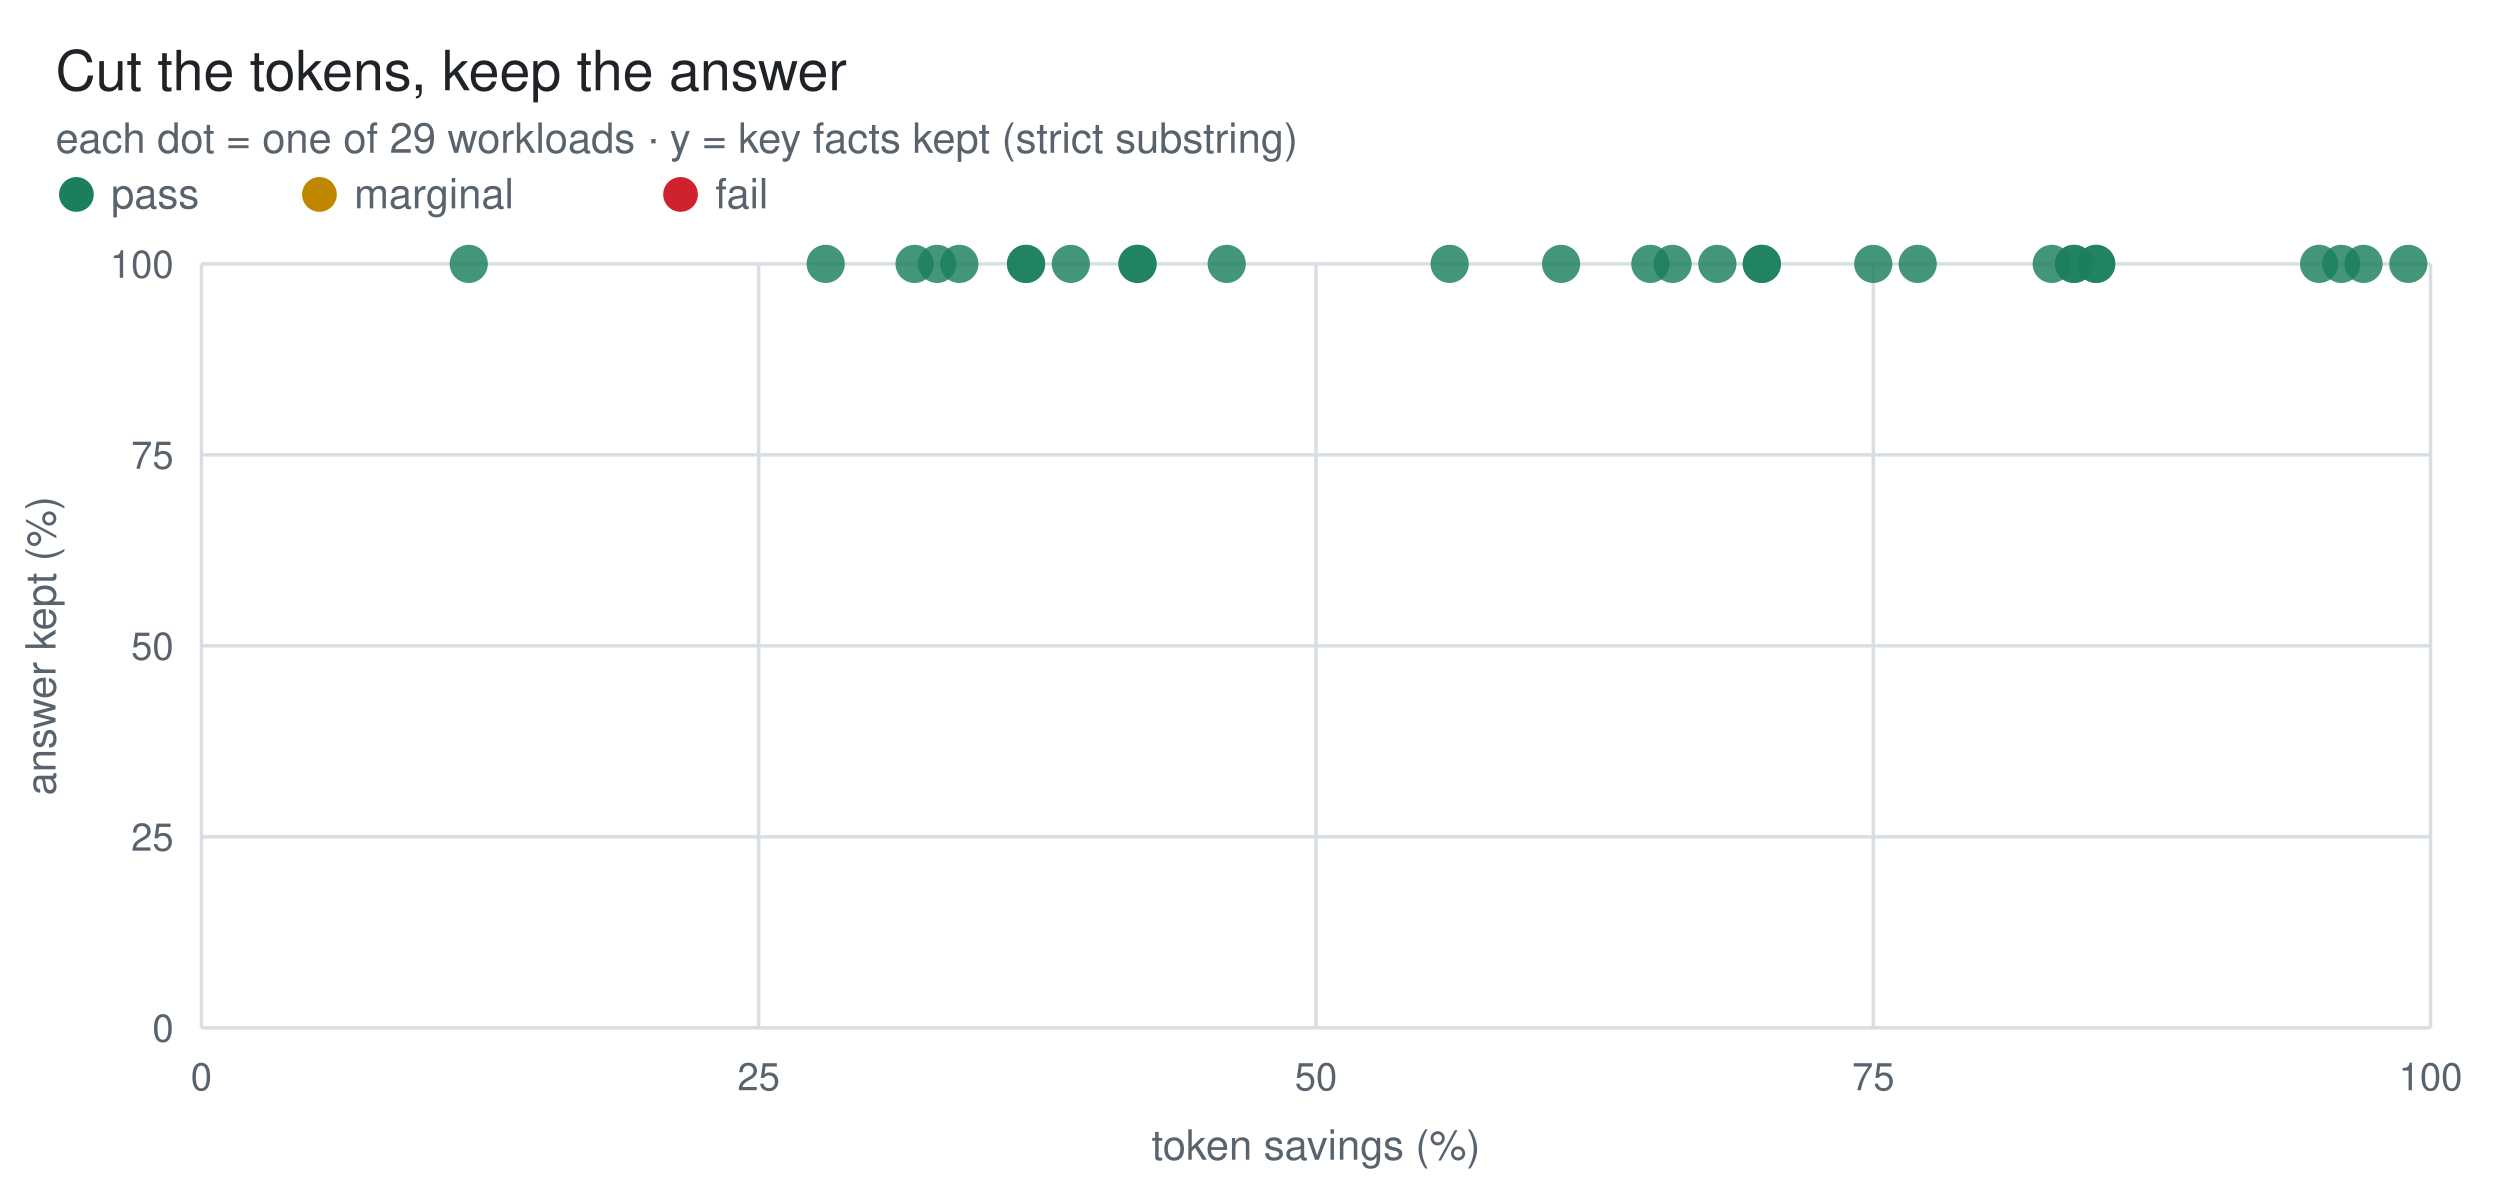
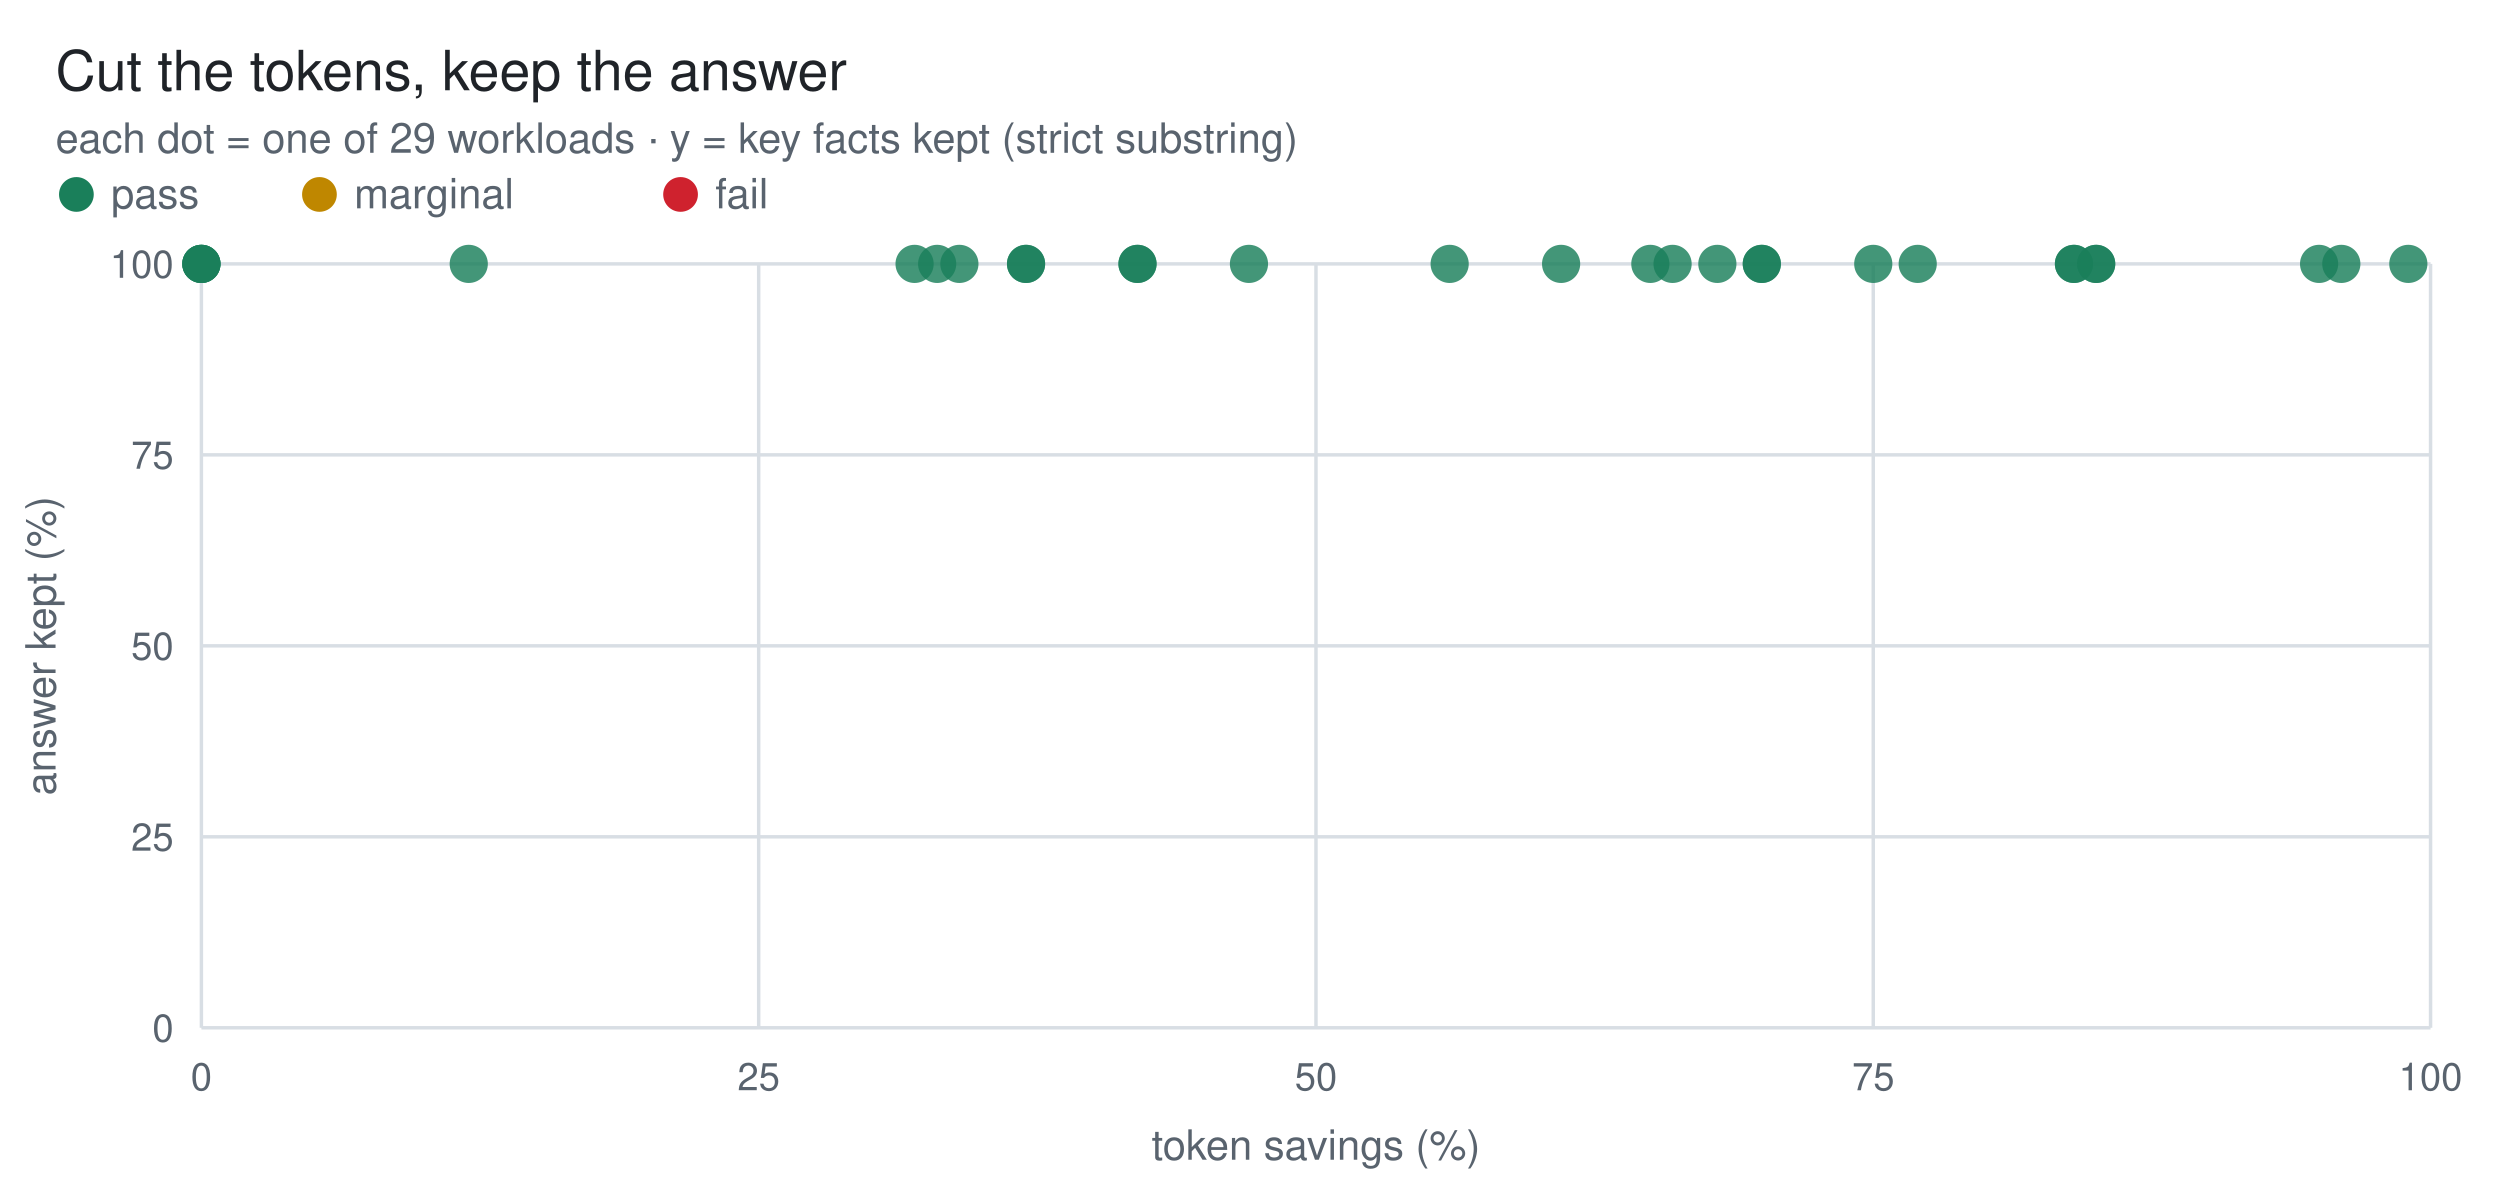
<svg xmlns="http://www.w3.org/2000/svg" width="720" height="342" viewBox="0 0 720 342" font-family="-apple-system,BlinkMacSystemFont,'Segoe UI',Helvetica,Arial,sans-serif" role="img" aria-label="Scatter of token savings versus answer kept across 29 workloads">
  <line x1="58" y1="76" x2="58" y2="296" stroke="#d8dee4" stroke-width="1" />
  <line x1="58" y1="296" x2="700" y2="296" stroke="#d8dee4" stroke-width="1" />
  <text x="58" y="314" fill="#59636e" font-size="11" text-anchor="middle">0</text>
  <text x="50" y="300" fill="#59636e" font-size="11" text-anchor="end">0</text>
  <line x1="218.5" y1="76" x2="218.5" y2="296" stroke="#d8dee4" stroke-width="1" />
  <line x1="58" y1="241" x2="700" y2="241" stroke="#d8dee4" stroke-width="1" />
  <text x="218.5" y="314" fill="#59636e" font-size="11" text-anchor="middle">25</text>
  <text x="50" y="245" fill="#59636e" font-size="11" text-anchor="end">25</text>
  <line x1="379" y1="76" x2="379" y2="296" stroke="#d8dee4" stroke-width="1" />
  <line x1="58" y1="186" x2="700" y2="186" stroke="#d8dee4" stroke-width="1" />
  <text x="379" y="314" fill="#59636e" font-size="11" text-anchor="middle">50</text>
  <text x="50" y="190" fill="#59636e" font-size="11" text-anchor="end">50</text>
  <line x1="539.5" y1="76" x2="539.5" y2="296" stroke="#d8dee4" stroke-width="1" />
  <line x1="58" y1="131" x2="700" y2="131" stroke="#d8dee4" stroke-width="1" />
  <text x="539.5" y="314" fill="#59636e" font-size="11" text-anchor="middle">75</text>
  <text x="50" y="135" fill="#59636e" font-size="11" text-anchor="end">75</text>
  <line x1="700" y1="76" x2="700" y2="296" stroke="#d8dee4" stroke-width="1" />
  <line x1="58" y1="76" x2="700" y2="76" stroke="#d8dee4" stroke-width="1" />
  <text x="700" y="314" fill="#59636e" font-size="11" text-anchor="middle">100</text>
  <text x="50" y="80" fill="#59636e" font-size="11" text-anchor="end">100</text>
  <text x="379" y="334" fill="#59636e" font-size="12" text-anchor="middle">token savings (%)</text>
  <text x="16" y="186" fill="#59636e" font-size="12" text-anchor="middle" transform="rotate(-90 16 186)">answer kept (%)</text>
  <circle cx="597.3" cy="76.0" r="5.5" fill="#1a7f5a" fill-opacity="0.82" />
  <circle cx="667.9" cy="76.0" r="5.5" fill="#1a7f5a" fill-opacity="0.82" />
  <circle cx="552.3" cy="76.0" r="5.5" fill="#1a7f5a" fill-opacity="0.82" />
-   <circle cx="308.4" cy="76.0" r="5.5" fill="#1a7f5a" fill-opacity="0.82" />
-   <circle cx="353.3" cy="76.0" r="5.5" fill="#1a7f5a" fill-opacity="0.82" />
+   <circle cx="359.7" cy="76.0" r="5.5" fill="#1a7f5a" fill-opacity="0.82" />
+   <circle cx="475.3" cy="76.0" r="5.5" fill="#1a7f5a" fill-opacity="0.82" />
  <circle cx="295.5" cy="76.0" r="5.5" fill="#1a7f5a" fill-opacity="0.82" />
  <circle cx="295.5" cy="76.0" r="5.5" fill="#1a7f5a" fill-opacity="0.82" />
  <circle cx="417.5" cy="76.0" r="5.5" fill="#1a7f5a" fill-opacity="0.82" />
-   <circle cx="475.3" cy="76.0" r="5.5" fill="#1a7f5a" fill-opacity="0.82" />
-   <circle cx="237.8" cy="76.0" r="5.5" fill="#1a7f5a" fill-opacity="0.82" />
+   <circle cx="58.0" cy="76.0" r="5.5" fill="#1a7f5a" fill-opacity="0.82" />
+   <circle cx="58.0" cy="76.0" r="5.5" fill="#1a7f5a" fill-opacity="0.82" />
  <circle cx="263.4" cy="76.0" r="5.5" fill="#1a7f5a" fill-opacity="0.82" />
  <circle cx="269.9" cy="76.0" r="5.5" fill="#1a7f5a" fill-opacity="0.82" />
  <circle cx="481.7" cy="76.0" r="5.5" fill="#1a7f5a" fill-opacity="0.82" />
  <circle cx="507.4" cy="76.0" r="5.5" fill="#1a7f5a" fill-opacity="0.82" />
  <circle cx="674.3" cy="76.0" r="5.5" fill="#1a7f5a" fill-opacity="0.82" />
  <circle cx="597.3" cy="76.0" r="5.5" fill="#1a7f5a" fill-opacity="0.82" />
  <circle cx="449.6" cy="76.0" r="5.5" fill="#1a7f5a" fill-opacity="0.82" />
-   <circle cx="680.7" cy="76.0" r="5.5" fill="#1a7f5a" fill-opacity="0.82" />
+   <circle cx="58.0" cy="76.0" r="5.5" fill="#1a7f5a" fill-opacity="0.82" />
  <circle cx="327.6" cy="76.0" r="5.5" fill="#1a7f5a" fill-opacity="0.82" />
  <circle cx="327.6" cy="76.0" r="5.5" fill="#1a7f5a" fill-opacity="0.82" />
  <circle cx="603.7" cy="76.0" r="5.5" fill="#1a7f5a" fill-opacity="0.82" />
-   <circle cx="590.9" cy="76.0" r="5.5" fill="#1a7f5a" fill-opacity="0.82" />
+   <circle cx="58.0" cy="76.0" r="5.5" fill="#1a7f5a" fill-opacity="0.82" />
  <circle cx="693.6" cy="76.0" r="5.5" fill="#1a7f5a" fill-opacity="0.82" />
  <circle cx="507.4" cy="76.0" r="5.5" fill="#1a7f5a" fill-opacity="0.82" />
  <circle cx="494.6" cy="76.0" r="5.5" fill="#1a7f5a" fill-opacity="0.82" />
  <circle cx="539.5" cy="76.0" r="5.5" fill="#1a7f5a" fill-opacity="0.82" />
  <circle cx="603.7" cy="76.0" r="5.5" fill="#1a7f5a" fill-opacity="0.82" />
  <circle cx="135.0" cy="76.0" r="5.5" fill="#1a7f5a" fill-opacity="0.82" />
  <circle cx="276.3" cy="76.0" r="5.5" fill="#1a7f5a" fill-opacity="0.82" />
  <text x="16" y="26" fill="#1f2328" font-size="16" font-weight="500">Cut the tokens, keep the answer</text>
  <text x="16" y="44" fill="#59636e" font-size="12">each dot = one of 29 workloads · y = key facts kept (strict substring)</text>
  <circle cx="22" cy="56" r="5" fill="#1a7f5a" />
  <text x="32" y="60" fill="#59636e" font-size="12">pass</text>
  <circle cx="92" cy="56" r="5" fill="#bf8700" />
  <text x="102" y="60" fill="#59636e" font-size="12">marginal</text>
  <circle cx="196" cy="56" r="5" fill="#cf222e" />
  <text x="206" y="60" fill="#59636e" font-size="12">fail</text>
</svg>
